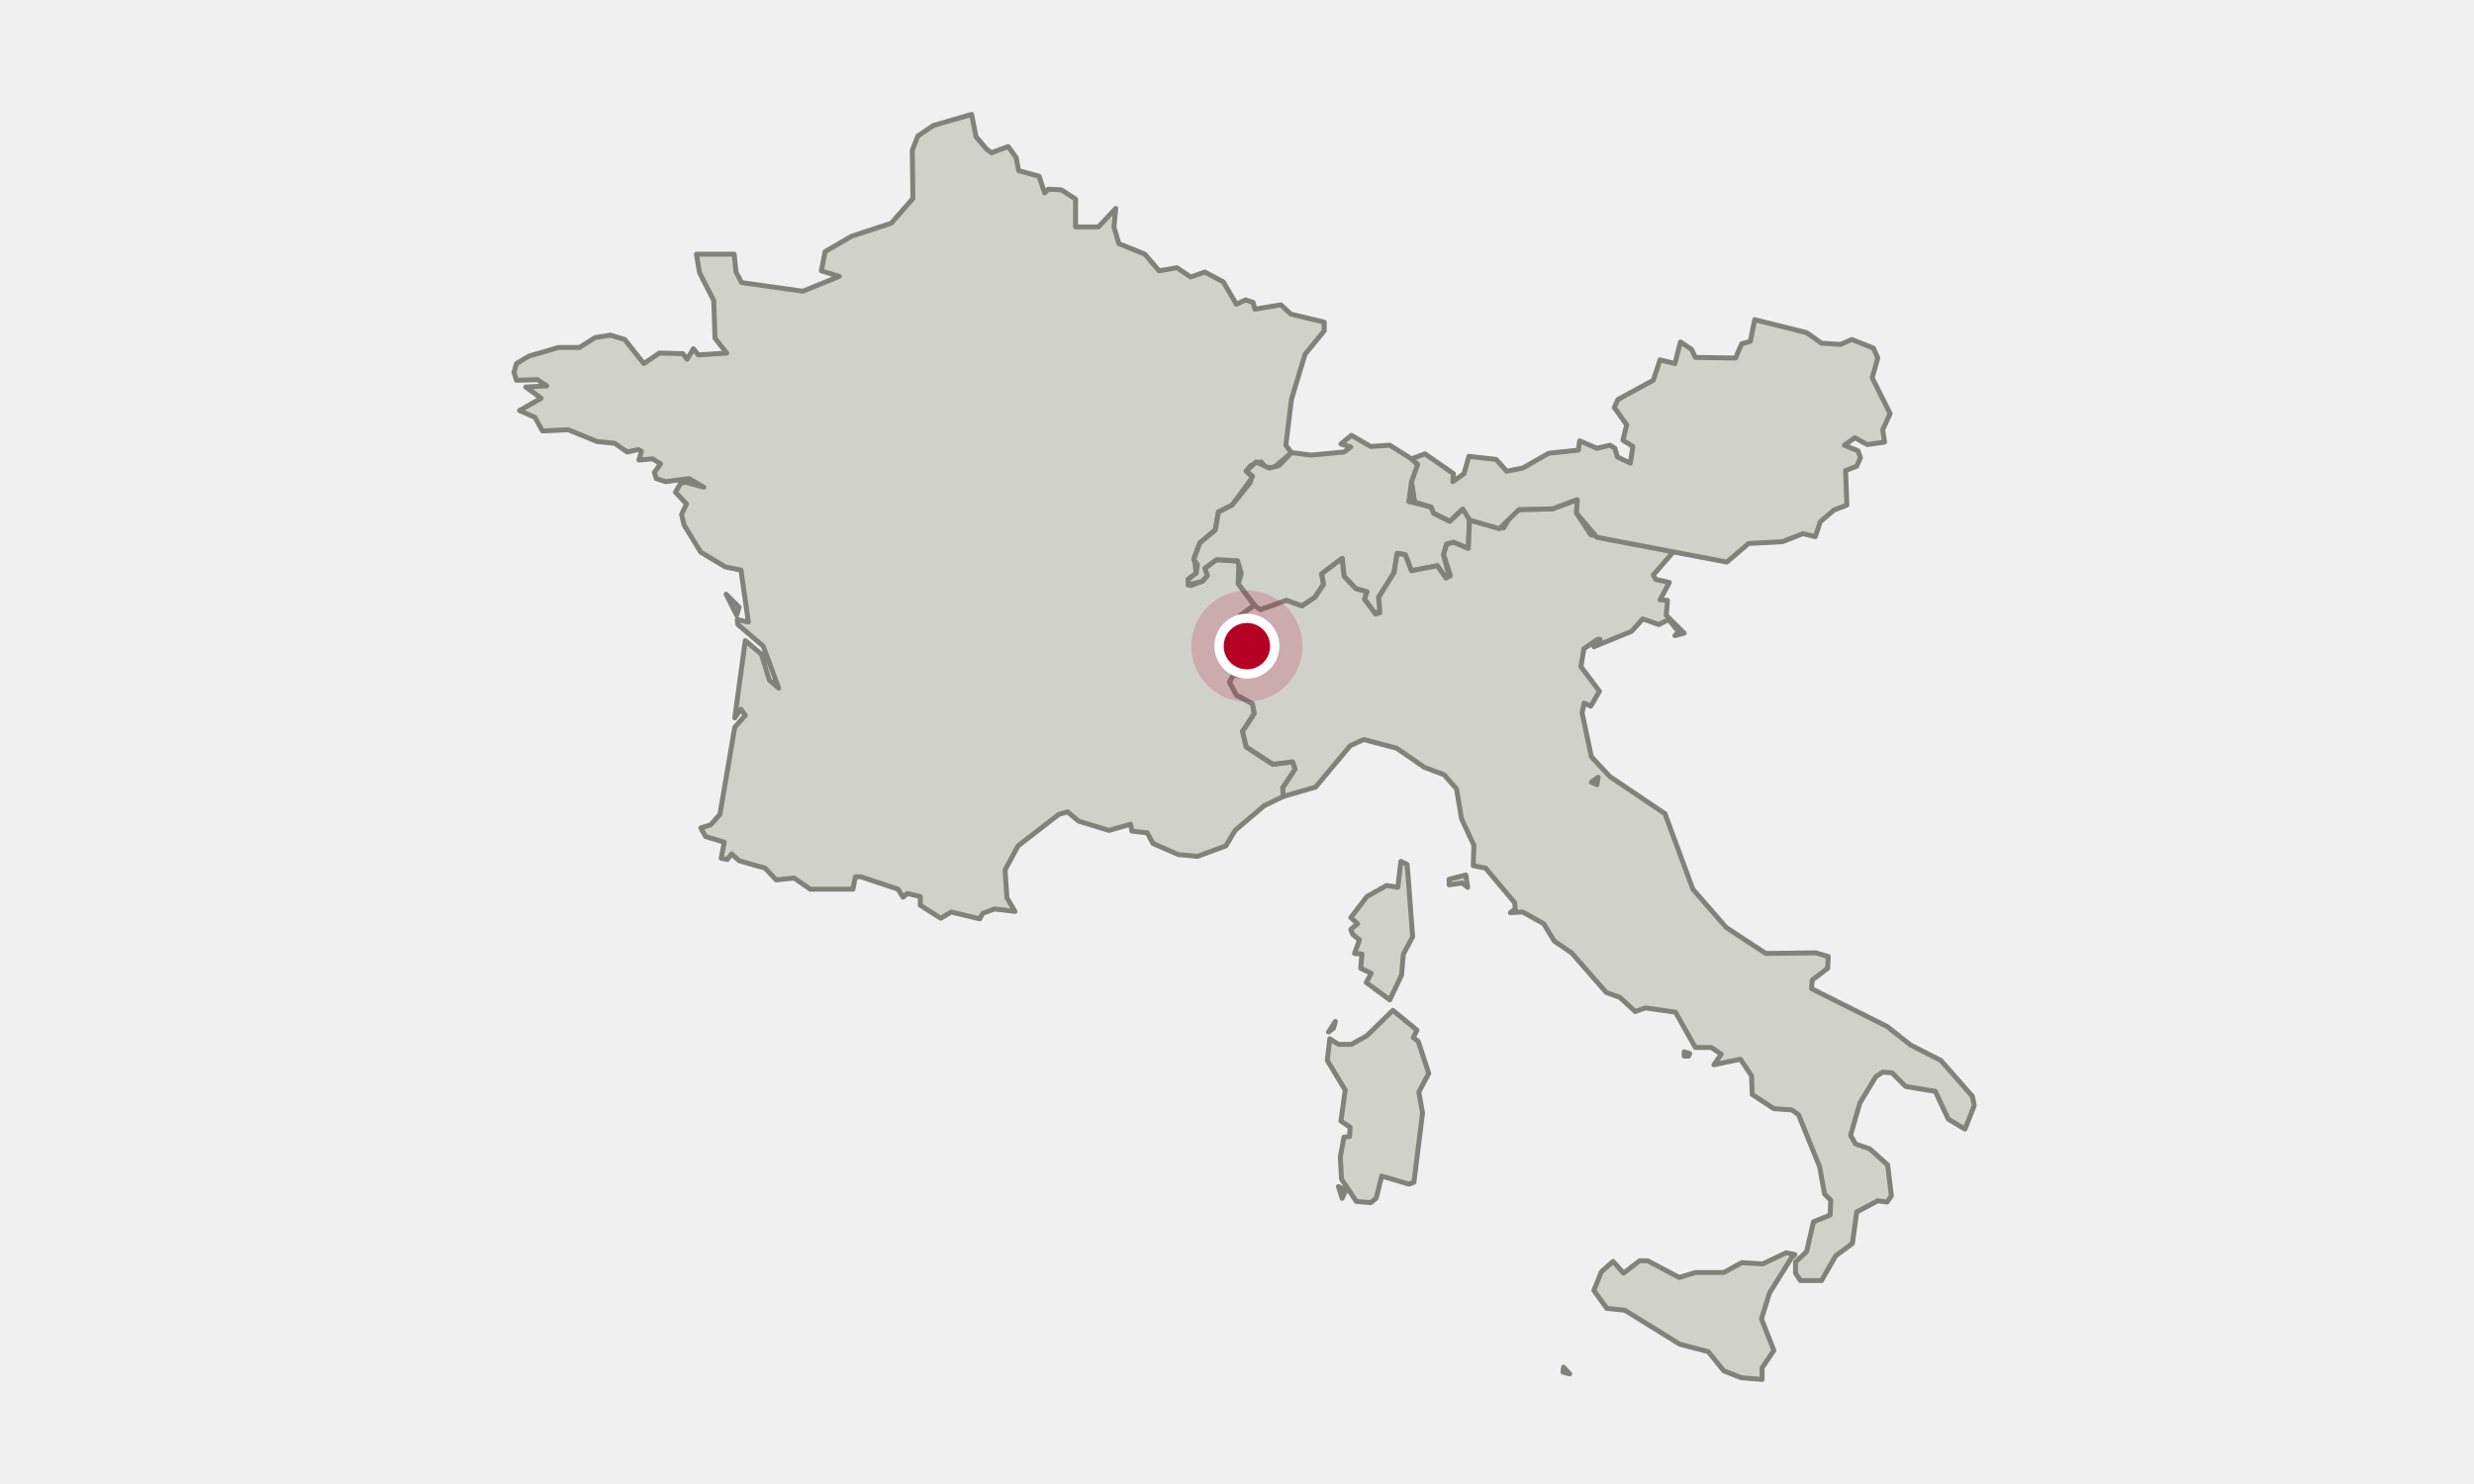
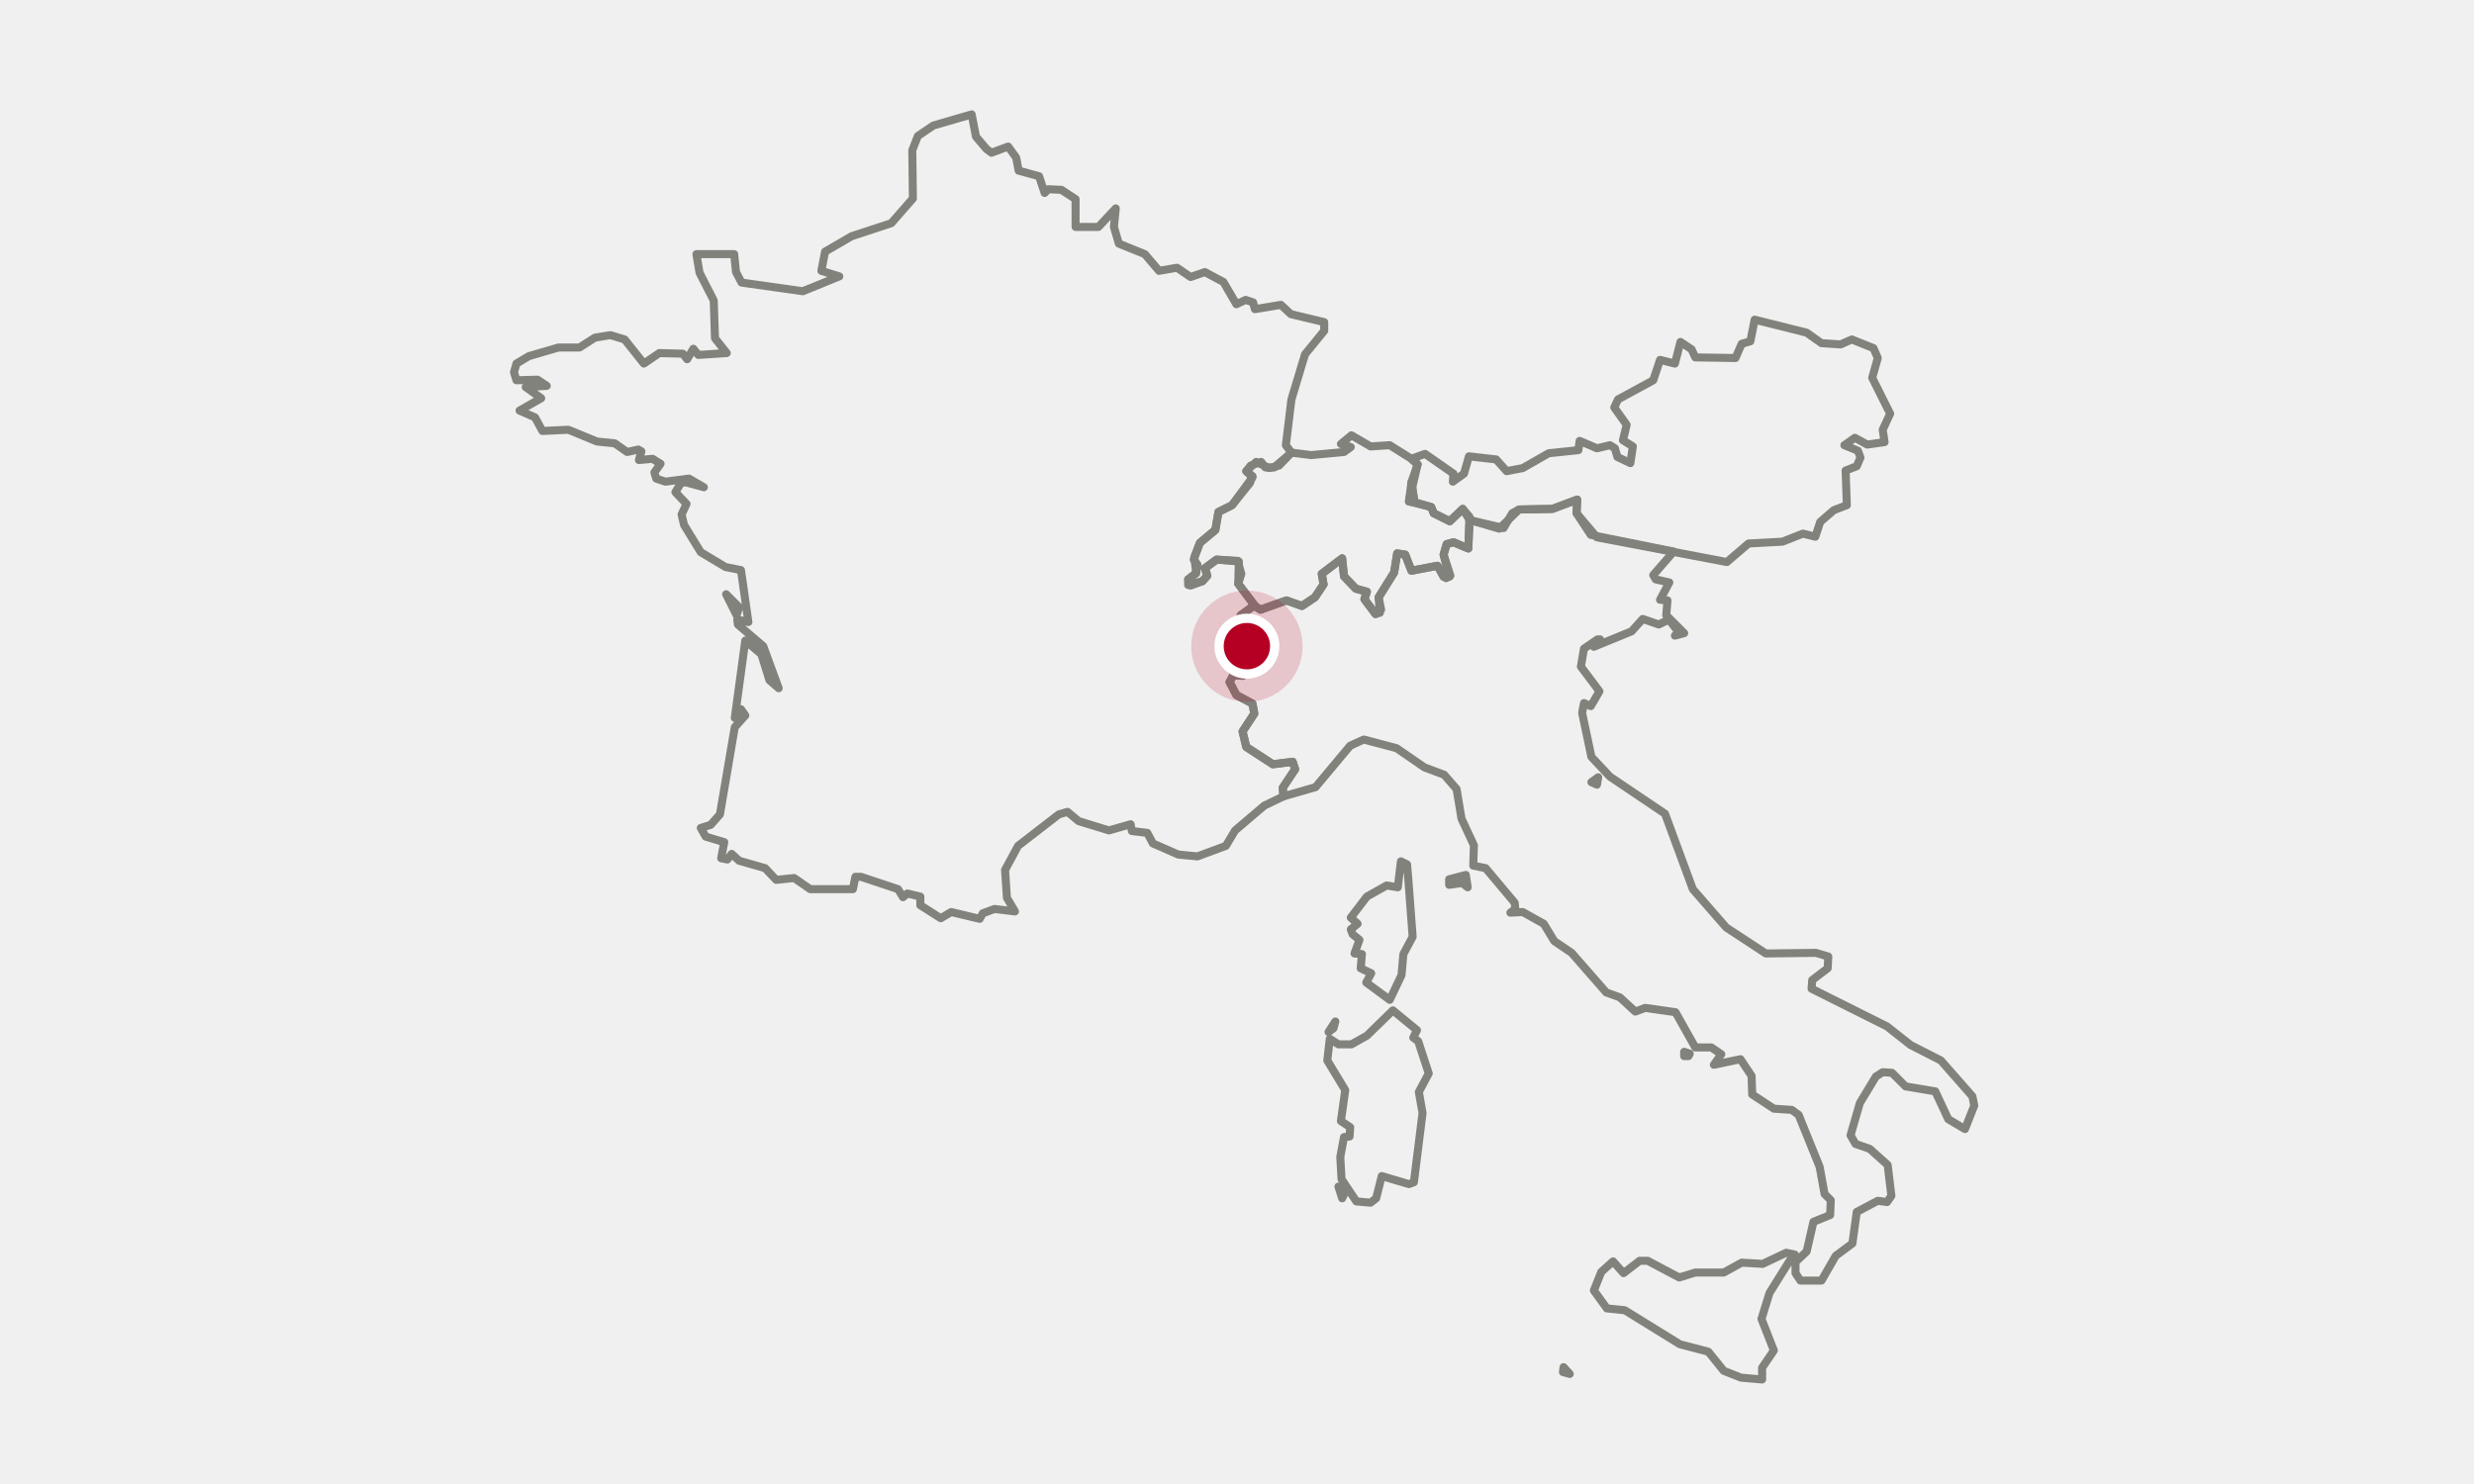
<svg xmlns="http://www.w3.org/2000/svg" width="400" height="240" viewBox="0 0 400 240">
-   <g fill="#d1d1cc" stroke="#82827c" stroke-width=".8" stroke-linejoin="round" fill-rule="evenodd">
+   <g fill="none" stroke="#82827c" stroke-width="1.3" stroke-linejoin="round" fill-rule="evenodd">
    <path data-country="FRA" d="M227.7,142.2 228.4,151.5 226.9,154.3 226.6,157.7 224.7,161.7 220.9,158.9 221.7,157.4 220,156.6 220.2,154.3 219,154.2 219.8,152 218.7,151.1 218.4,150.3 219.5,149.4 218.4,148.4 221,145 224.2,143.2 226,143.5 226.5,139.3 227.5,139.8 227.7,142.2ZM208.8,73.2 206,75.6 204.6,75.6 203.9,74.7 202.2,75.3 201.5,76.2 202.5,77.2 199.2,81.7 197,82.8 196.5,85.7 194,87.8 193.1,90.1 193.4,92.7 192.1,93.7 192.5,94.7 194.4,94 195.2,93.1 194.8,91.9 196.7,90.5 200.3,90.8 200.2,94.4 202.8,97.9 200.6,99.5 200.4,100.6 204.1,105.5 203.3,107.8 200.9,109.3 199.4,109.2 198.8,110.3 199.9,112.4 202.5,113.8 202.8,115.4 200.9,118.3 201.5,120.8 205.8,123.6 209,123.2 209.4,124.4 207.4,127.4 207.5,128.8 204.4,130.3 199.7,134.3 198.2,136.8 193.6,138.5 190.5,138.2 186.4,136.4 185.5,134.7 183,134.4 182.8,133.3 179.3,134.3 174.4,132.8 172.6,131.3 171.2,131.7 164.6,136.8 162.5,140.7 162.8,145.2 164.1,147.4 160.8,147 158.9,147.7 158.4,148.6 153.8,147.5 152.1,148.5 148.8,146.4 148.8,145 146.7,144.5 146,145.1 145.2,143.8 139.2,141.8 138.3,141.8 137.9,143.8 131,143.8 128.4,142 125.5,142.3 123.7,140.4 119.5,139.2 118.3,138.1 117.6,139 116.6,138.8 117.1,136.2 114.1,135.3 113.3,133.9 114.9,133.4 116.4,131.7 118.8,117.6 120.5,115.7 119.8,114.7 118.8,116.1 120.5,103.6 123.1,105.8 124.4,110 125.9,111.3 123.4,104.5 119.3,101 119.2,100.2 121,100.6 119.8,92.2 117.3,91.7 113.3,89.3 110.6,84.9 110.2,83.2 111,81.5 109.2,79.6 110.1,78.1 110.9,78 113.8,78.8 111.4,77.4 107.6,77.9 106.1,77.4 105.8,76.4 106.8,75 105.5,74.2 103.3,74.4 103.7,73 103.2,72.7 101.4,73.1 99.4,71.7 96.5,71.4 91.9,69.5 87.7,69.7 86.5,67.5 84,66.4 87.5,64.4 85,62.6 88.4,62.4 86.9,61.4 83.5,61.5 83.1,60.2 83.5,58.8 85.5,57.6 90.3,56.2 93.7,56.2 96.2,54.6 98.7,54.2 101,54.9 104.1,58.8 106.6,57.1 110.4,57.2 111.1,58.1 112.1,56.4 112.9,57.4 117.5,57.1 115.6,54.7 115.4,48.6 113.1,44.1 112.6,41.1 118.7,41.1 119,44 119.9,45.7 129.8,47.1 135.7,44.7 132.8,43.8 133.4,40.7 137.7,38.2 144.1,36.1 147.6,32.1 147.5,24.3 148.4,22 150.9,20.3 157.1,18.5 157.8,22.1 159.5,24.1 160.3,24.7 163,23.7 164.3,25.5 164.7,27.6 168,28.5 168.9,31.2 169.5,30.6 171.6,30.7 173.9,32.2 173.9,36.7 177.6,36.7 180.4,33.7 180.1,36.7 180.9,39.4 185.1,41.1 187.4,43.8 190.3,43.3 192.5,44.8 194.8,44 197.8,45.6 199.9,49.2 201.4,48.5 202.6,48.9 202.9,50 207.1,49.3 208.7,50.8 214.1,52.1 214.1,53.5 211,57.3 208.8,64.6 207.9,72 208.8,73.2ZM119.5,98.2 119.1,99.5 117.4,96.1 119.5,98.2Z" />
    <path data-country="CHE" d="M228.2,74.2 229.2,75.1 227.8,81.1 231.4,82 231.8,83 234.4,84.3 236.5,82.3 237.6,83.6 237.4,88.7 235,87.7 233.9,88 233.4,89.7 234.3,93.3 233.4,93.3 232.4,91.5 228.2,92.3 227.2,89.7 225.9,89.5 225.4,92.6 222.9,96.6 223.3,98.6 222.4,99.3 220.6,96.9 221,95.7 219.2,95.2 217.3,93.2 217,90.3 213.7,92.8 214,94.5 212.6,96.6 210.5,98 208,97.1 203.8,98.6 203.1,98.2 200.2,94.4 200.7,92.8 200.1,90.7 196.7,90.5 194.8,91.9 195.2,93.1 194.4,94 192.1,94.6 192.1,93.7 193.4,92.7 193.6,91.3 193,90.5 194,87.8 196.5,85.7 197,82.8 199.2,81.7 202.1,78.1 202.5,77 201.5,76.2 203.1,74.7 205.2,75.7 206.8,75.3 208.8,73.2 212,73.6 217.3,73.1 218.4,72.3 216.8,71.8 218.5,70.4 221.6,72.2 224.7,72 228.2,74.2Z" />
    <path data-country="ITA" d="M202.8,97.9 203.8,98.6 208,97.1 210.5,98 212.6,96.6 214,94.5 213.7,92.8 217,90.3 217.3,93.2 219.2,95.2 221,95.7 220.6,96.9 222.4,99.3 223.1,99.1 222.9,96.6 225.4,92.6 225.9,89.5 227.2,89.7 228.2,92.3 232.4,91.5 233.8,93.5 234.5,93.1 233.4,89.7 233.9,88 235,87.7 237.4,88.7 237.6,84.1 243.1,85.4 244.5,83 245.6,82.4 251,82.3 255,80.8 254.9,83 257.2,86.5 270.6,89.2 267.3,93 267.7,93.7 269.9,94.2 268.4,97 269.6,97.1 269.4,99.5 272.3,102.4 270.8,102.8 271.4,102.2 269.8,100.2 268.2,101 265.6,100.1 263.8,102.1 257.7,104.6 258.7,103.4 258.3,103.4 256.1,104.9 255.6,107.8 258.6,111.8 257.2,114.2 256.1,113.7 255.8,115.3 257.3,122.4 260.3,125.6 269.2,131.6 273.7,143.8 279.1,150 285.5,154.2 293.6,154.1 295.6,154.7 295.5,156.6 293,158.5 292.9,159.9 305.1,166 308.9,169 313.8,171.5 318.9,177.3 319.2,178.8 317.7,182.6 315,181 312.9,176.5 308.1,175.7 305.9,173.5 304.4,173.4 303.3,174.1 300.7,178.4 299.2,183.6 300,185 302.3,185.8 305.2,188.4 305.8,193.4 305.1,194.4 303.6,194.2 300.2,196 299.5,201.1 296.8,203.1 294.5,207.1 291.1,207.1 290.3,205.9 290.3,204.1 292.1,202.4 293.2,197.6 295.9,196.5 296,194.1 295,193.1 294.2,188.7 290.8,180.3 289.7,179.5 286.8,179.3 283.3,177 283.2,174 281.4,171.3 277.1,172.2 278.3,170.5 276.7,169.4 274.1,169.4 270.9,163.7 266,163 264.4,163.6 261.9,161.3 259.7,160.5 254.1,154.1 251.3,152.2 249.6,149.4 246.2,147.5 244.2,147.6 245,147 244.9,146 240.2,140.4 238.2,140 238.3,136.7 236.3,132.4 235.5,127.6 233.5,125.3 230.3,124.1 225.8,121 220.5,119.6 218.3,120.6 212.7,127.3 207.5,128.8 207.4,127.4 209.4,124.4 209,123.2 205.8,123.6 201.5,120.8 200.9,118.3 202.8,115.4 202.5,113.8 199.9,112.4 198.8,110.3 199.4,109.2 200.9,109.3 203.3,107.8 204,105.8 200.4,100.6 200.6,99.5 202.8,97.9ZM258.2,126.9 258.4,125.7 257.3,126.5 258.2,126.9ZM237,141.5 237.3,143.5 236.4,142.8 234.3,143.1 234.3,142.2 237,141.5ZM273,170.8 272.3,170.8 272.3,170.1 273.2,170.4 273,170.8ZM253.8,222.2 252.7,221.9 252.8,221.1 253.8,222.2ZM289.6,203.5 286.1,209.1 284.8,213.3 286.8,218.4 284.9,221.2 284.9,223.1 281.5,222.8 278.7,221.7 276.2,218.6 271.6,217.4 262.7,211.9 259.8,211.6 257.7,208.7 258.9,205.7 260.8,204 262.5,205.9 265.1,203.9 266.4,203.9 271.5,206.6 274.1,205.8 278.7,205.8 281.6,204.2 285,204.4 288.8,202.6 290.2,202.9 289.6,203.5ZM229.3,168.4 231,173.6 229.4,176.6 230,180 228.6,191.2 227.8,191.5 223.4,190.2 222.5,193.8 221.6,194.5 219.3,194.3 216.9,190.7 216.7,187.1 217.3,183.9 218.2,183.8 218.3,182.3 216.8,181.3 217.5,176.3 214.6,171.5 215,168 216.4,168.9 218.5,168.9 221,167.5 225.2,163.4 229.1,166.6 228.5,167.8 229.3,168.4ZM217.6,192.5 217,193.8 216.4,191.9 217.6,192.5ZM215.6,166.3 214.8,166.9 215.9,165.2 215.6,166.3Z" />
    <path data-country="AUT" d="M228.2,78 229.2,75.1 228.2,74.2 230.4,73.4 235,76.6 234.9,77.9 236.7,76.6 237.5,73.8 241.9,74.3 243.6,76.2 246.2,75.7 250.4,73.3 255.2,72.8 255.4,71.3 258.2,72.5 260.3,72 261.1,72.5 261.5,73.9 263.6,74.9 264,72.2 262.4,71.2 263,68.7 261,65.9 261.6,64.6 267.3,61.5 268.4,58.2 270.8,58.8 271.7,55.3 273.5,56.5 274.1,57.8 280.6,57.9 281.6,55.6 283,55.2 283.7,51.7 292.1,53.8 294.5,55.5 297.6,55.7 299.4,54.9 302.9,56.3 303.6,57.9 302.7,61.1 305.6,66.9 304.4,69.5 304.7,71.5 301.9,71.9 299.9,70.8 298.2,72 300.4,72.9 300.8,74 300.2,75.4 298.4,76.1 298.6,81.7 296.5,82.5 294.3,84.4 293.5,86.8 291.5,86.3 288.2,87.6 282.7,87.9 279.2,90.9 258.2,86.9 254.9,83 255,80.8 251,82.3 245.6,82.4 242.4,85.5 237.6,84.1 236.5,82.3 234.4,84.3 231.8,83 231.4,82 228.7,81.2 228.2,78Z" />
    <path data-country="LIE" d="M228.7,81.2 227.8,81.1 228.2,78 228.7,81.2Z" />
  </g>
  <g data-coordinates="6.907,45.468">
    <circle cx="201.6" cy="104.5" r="9" fill="#b50024" opacity=".18" />
    <circle cx="201.6" cy="104.5" r="4.5" fill="#b50024" stroke="#fff" stroke-width="1.5" />
  </g>
</svg>
